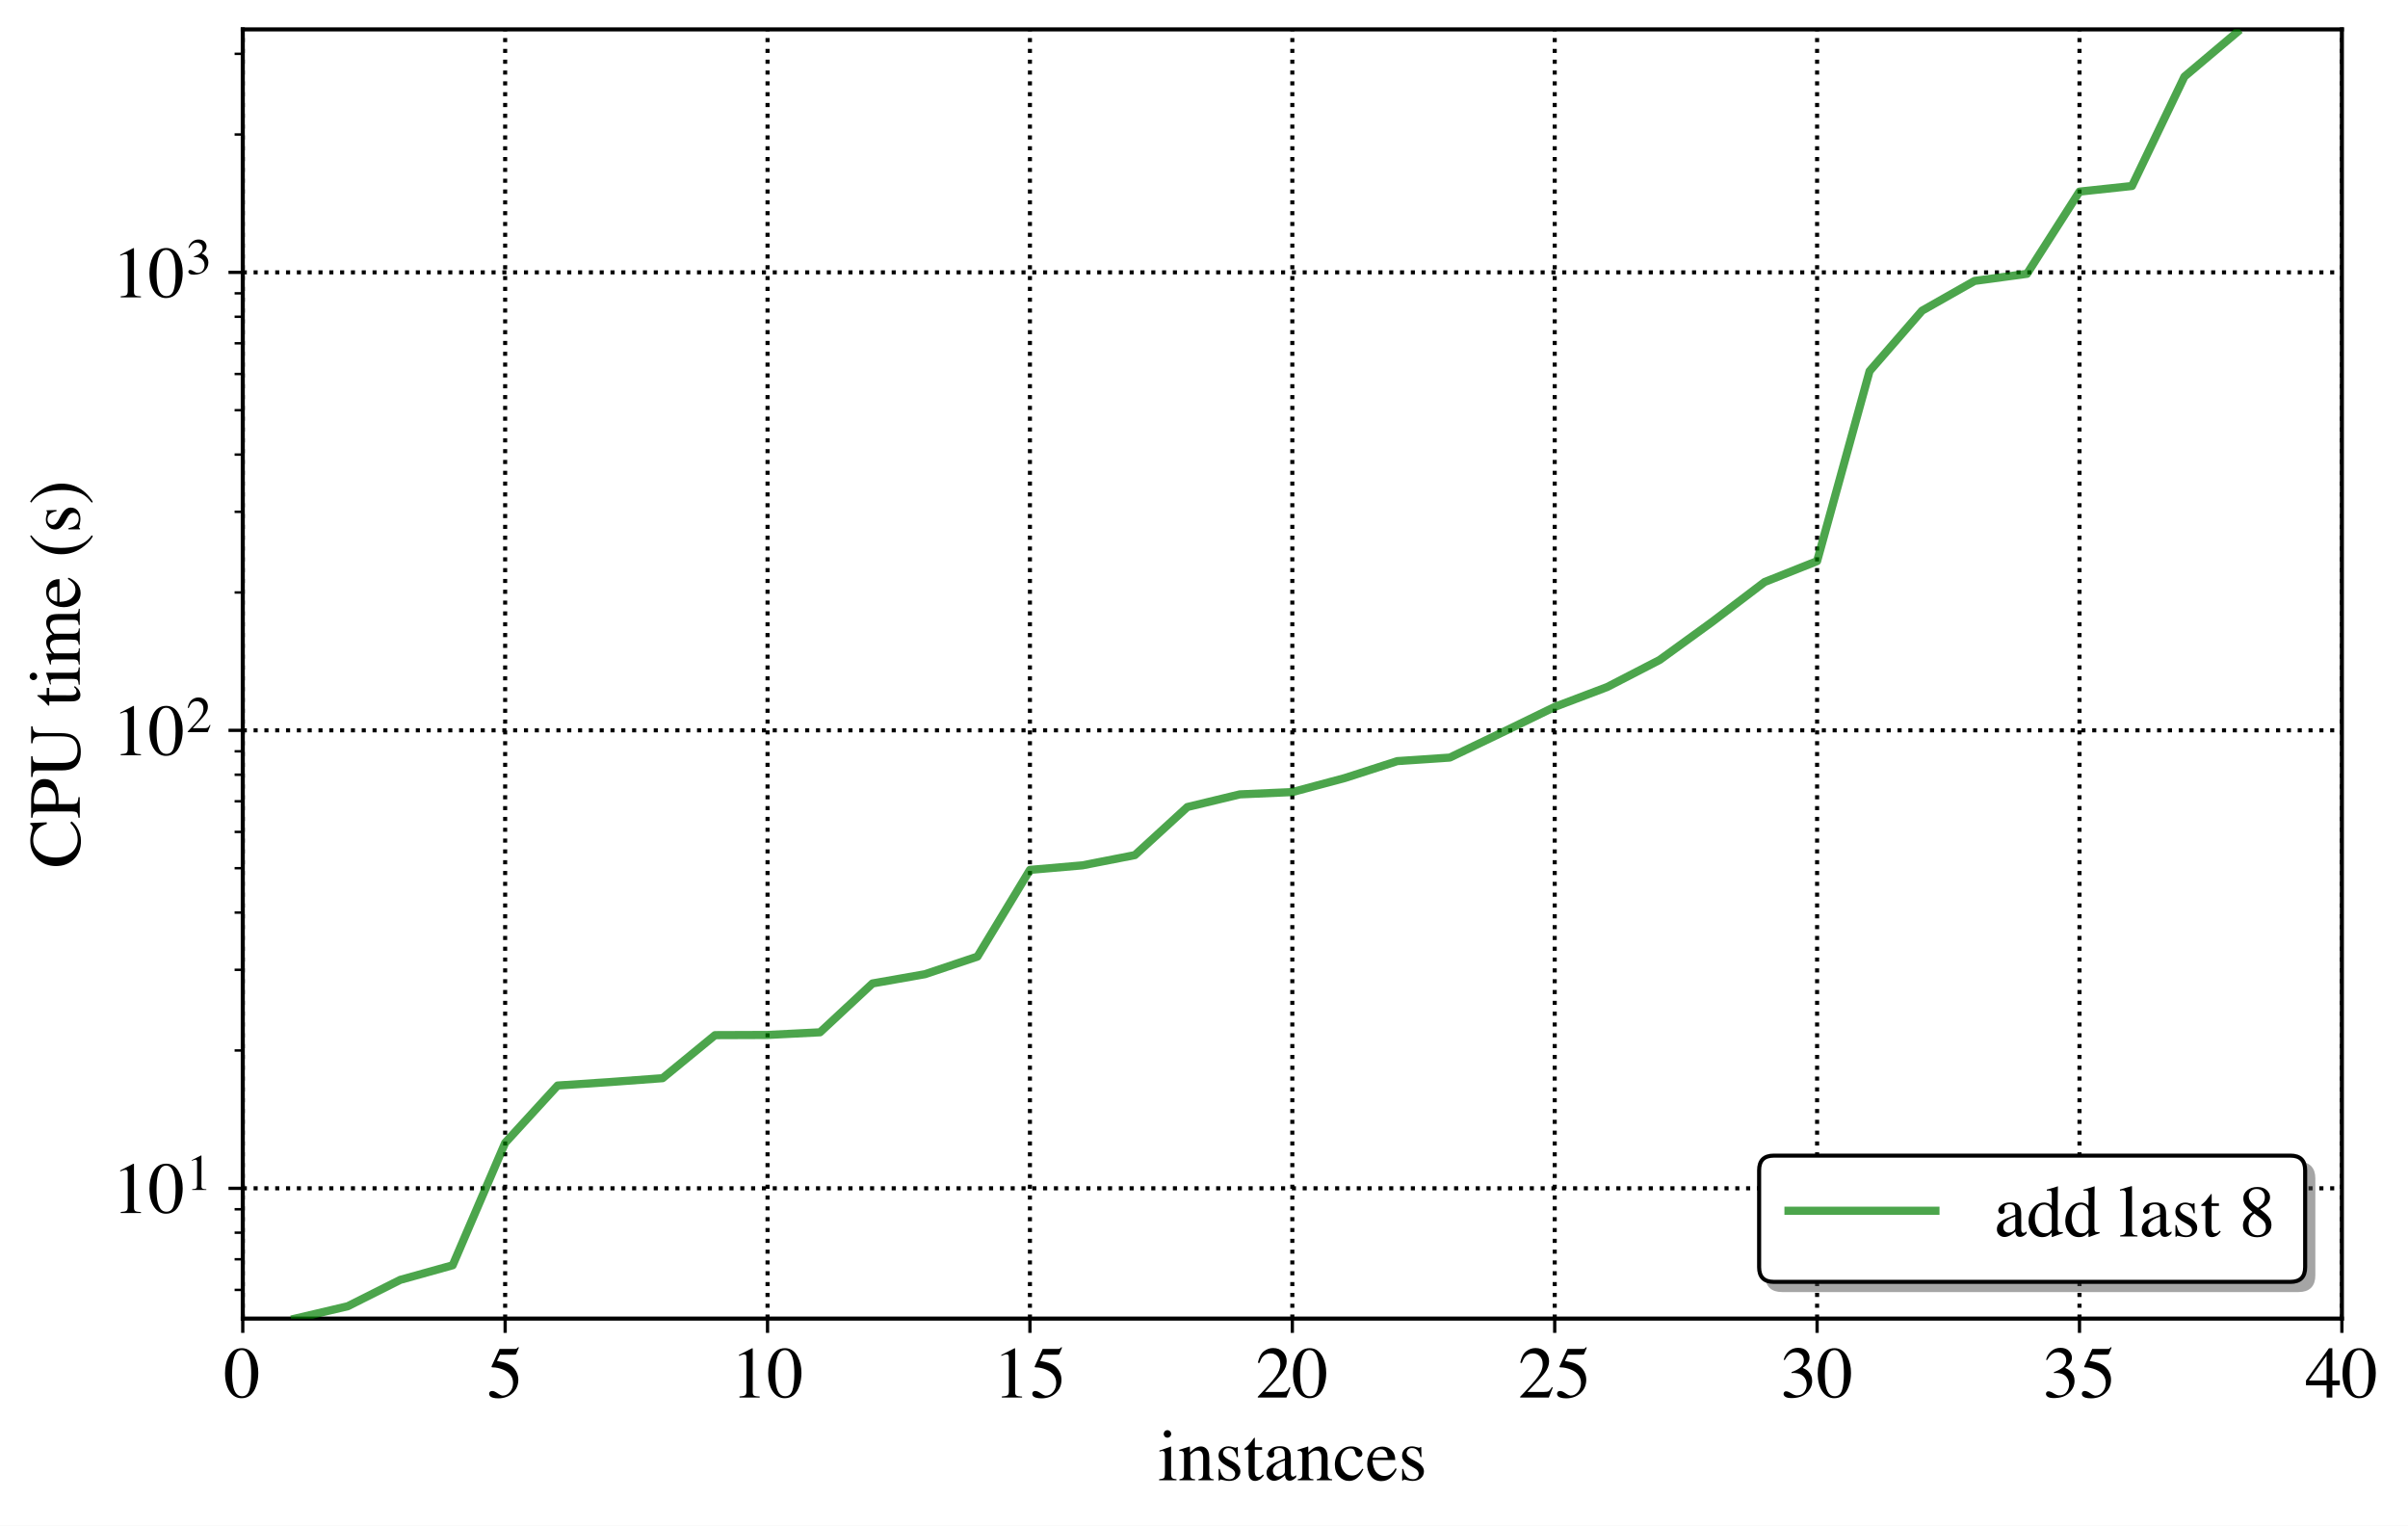
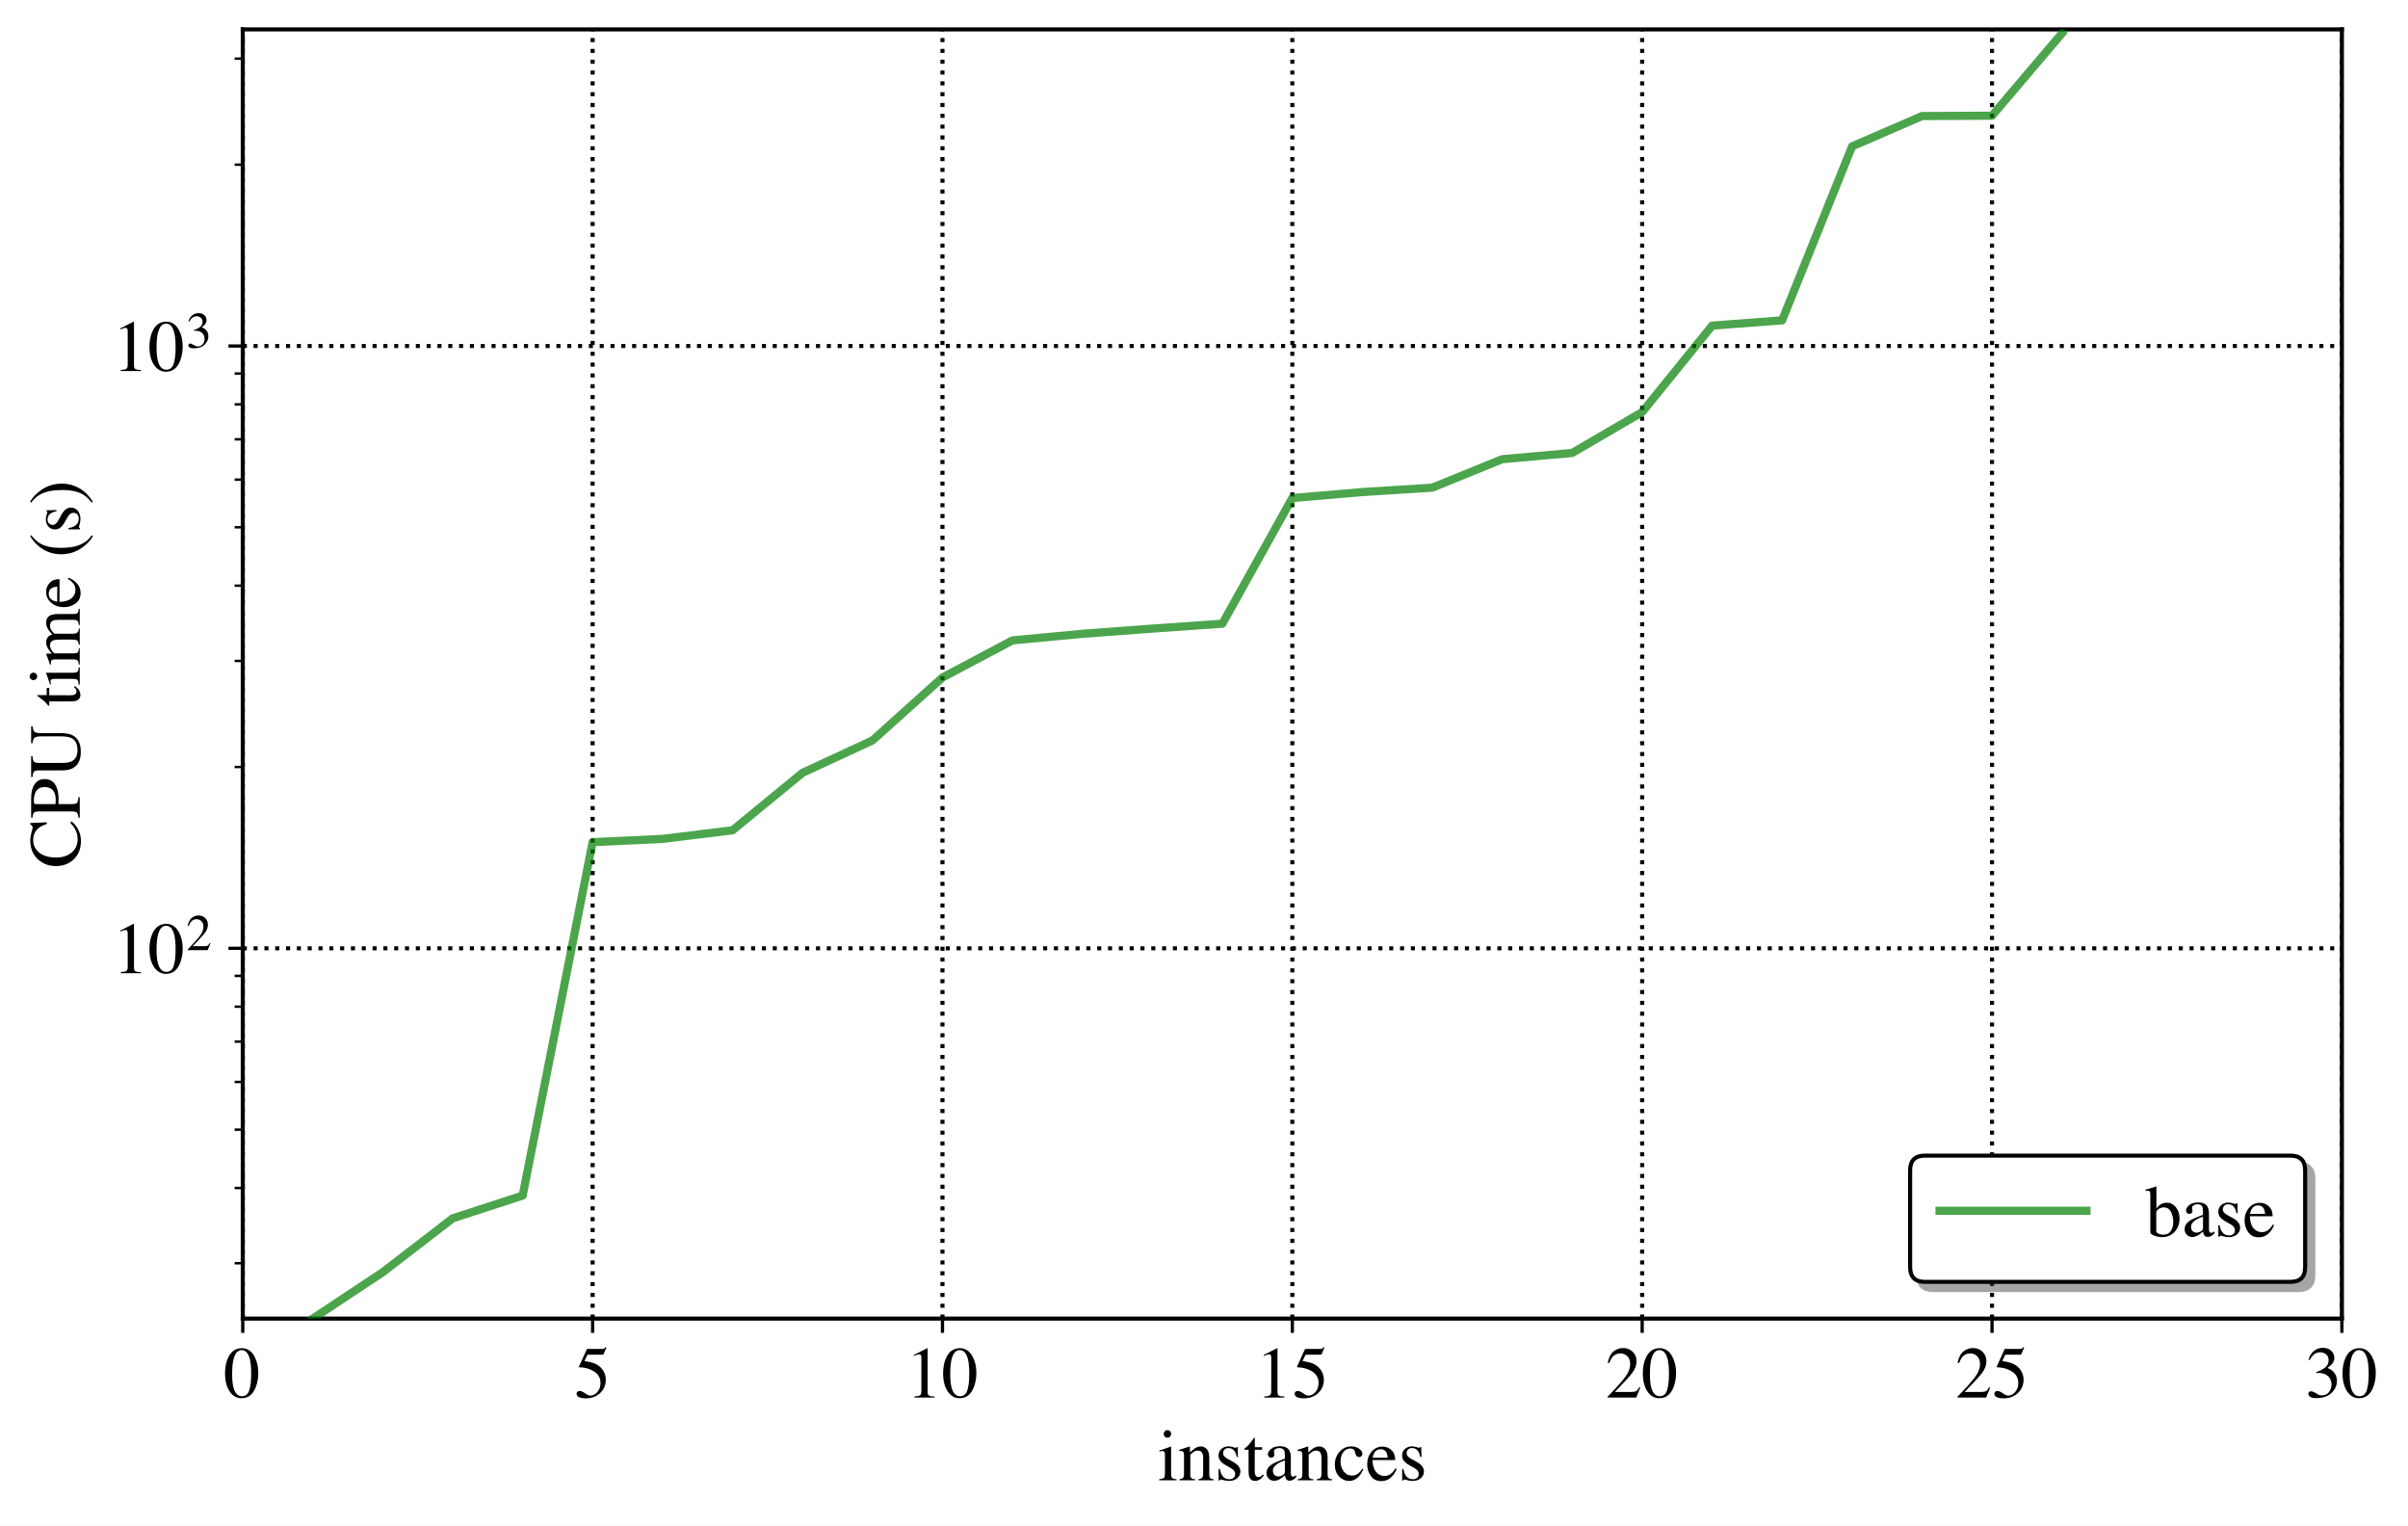
<svg xmlns="http://www.w3.org/2000/svg" xmlns:xlink="http://www.w3.org/1999/xlink" width="590.008pt" height="373.744pt" viewBox="0 0 590.008 373.744" version="1.1">
  <defs>
    <style type="text/css">*{stroke-linejoin: round; stroke-linecap: butt}</style>
  </defs>
  <g id="figure_1">
    <g id="patch_1">
      <path d="M 0 373.744  L 590.008 373.744  L 590.008 0  L 0 0  z " style="fill: #ffffff" />
    </g>
    <g id="axes_1">
      <g id="patch_2">
        <path d="M 59.482 323.02  L 573.808 323.02  L 573.808 7.2  L 59.482 7.2  z " style="fill: #ffffff" />
      </g>
      <g id="matplotlib.axis_1">
        <g id="xtick_1">
          <g id="line2d_1">
-             <path d="M 59.482 323.02  L 59.482 7.2  " clip-path="url(#pb23809deba)" style="fill: none; stroke-dasharray: 1,1.65; stroke-dashoffset: 0; stroke: #000000" />
+             <path d="M 59.482 323.02  L 59.482 7.2  " clip-path="url(#p0b1420bda9)" style="fill: none; stroke-dasharray: 1,1.65; stroke-dashoffset: 0; stroke: #000000" />
          </g>
          <g id="line2d_2">
            <defs>
-               <path id="m0180b48793" d="M 0 0  L 0 3.5  " style="stroke: #000000; stroke-width: 0.8" />
-             </defs>
-             <g>
-               <use xlink:href="#m0180b48793" x="59.482" y="323.02" style="stroke: #000000; stroke-width: 0.8" />
+               <path id="m1f69f339c5" d="M 0 0  L 0 3.5  " style="stroke: #000000; stroke-width: 0.8" />
+             </defs>
+             <g>
+               <use xlink:href="#m1f69f339c5" x="59.482" y="323.02" style="stroke: #000000; stroke-width: 0.8" />
            </g>
          </g>
          <g id="text_1">
            <g transform="translate(54.98188 342.3614) scale(0.18 -0.18)">
              <defs>
                <path id="Times-Roman-30" d="M 1531 116  Q 1991 116 2162 619  Q 2334 1122 2334 2075  Q 2334 2834 2231 3288  Q 2038 4131 1506 4131  Q 975 4131 778 3263  Q 675 2800 675 2044  Q 675 1334 781 909  Q 981 116 1531 116  z M 1522 4300  Q 2241 4300 2638 3547  Q 2953 2938 2953 2147  Q 2953 1525 2759 975  Q 2394 -59 1494 -59  Q 878 -59 481 500  Q 56 1097 56 2122  Q 56 2928 341 3509  Q 725 4300 1522 4300  z " transform="scale(0.015625)" />
              </defs>
              <use xlink:href="#Times-Roman-30" />
            </g>
          </g>
        </g>
        <g id="xtick_2">
          <g id="line2d_3">
-             <path d="M 123.773 323.02  L 123.773 7.2  " clip-path="url(#pb23809deba)" style="fill: none; stroke-dasharray: 1,1.65; stroke-dashoffset: 0; stroke: #000000" />
+             <path d="M 145.203 323.02  L 145.203 7.2  " clip-path="url(#p0b1420bda9)" style="fill: none; stroke-dasharray: 1,1.65; stroke-dashoffset: 0; stroke: #000000" />
          </g>
          <g id="line2d_4">
            <g>
-               <use xlink:href="#m0180b48793" x="123.773" y="323.02" style="stroke: #000000; stroke-width: 0.8" />
+               <use xlink:href="#m1f69f339c5" x="145.203" y="323.02" style="stroke: #000000; stroke-width: 0.8" />
            </g>
          </g>
          <g id="text_2">
-             <g transform="translate(119.2726 342.3614) scale(0.18 -0.18)">
+             <g transform="translate(140.7029 342.3614) scale(0.18 -0.18)">
              <defs>
                <path id="Times-Roman-35" d="M 478 572  Q 656 572 945 370  Q 1234 169 1391 169  Q 1750 169 2019 486  Q 2288 803 2288 1266  Q 2288 2075 1425 2431  Q 947 2628 534 2628  Q 466 2628 448 2633  Q 431 2638 406 2666  Q 413 2691 417 2708  Q 422 2725 428 2741  L 1109 4234  L 2450 4234  Q 2550 4234 2604 4268  Q 2659 4303 2747 4397  L 2797 4353  L 2553 3775  Q 2541 3747 2484 3739  Q 2428 3731 2363 3731  L 1153 3731  L 888 3184  Q 1400 3097 1638 3019  Q 2028 2888 2291 2631  Q 2516 2409 2631 2132  Q 2747 1856 2747 1547  Q 2747 856 2255 393  Q 1763 -69 1009 -69  Q 703 -69 516 -9  Q 203 88 203 338  Q 203 431 270 501  Q 338 572 478 572  z " transform="scale(0.015625)" />
              </defs>
              <use xlink:href="#Times-Roman-35" />
            </g>
          </g>
        </g>
        <g id="xtick_3">
          <g id="line2d_5">
-             <path d="M 188.063 323.02  L 188.063 7.2  " clip-path="url(#pb23809deba)" style="fill: none; stroke-dasharray: 1,1.65; stroke-dashoffset: 0; stroke: #000000" />
+             <path d="M 230.924 323.02  L 230.924 7.2  " clip-path="url(#p0b1420bda9)" style="fill: none; stroke-dasharray: 1,1.65; stroke-dashoffset: 0; stroke: #000000" />
          </g>
          <g id="line2d_6">
            <g>
-               <use xlink:href="#m0180b48793" x="188.063" y="323.02" style="stroke: #000000; stroke-width: 0.8" />
+               <use xlink:href="#m1f69f339c5" x="230.924" y="323.02" style="stroke: #000000; stroke-width: 0.8" />
            </g>
          </g>
          <g id="text_3">
-             <g transform="translate(179.0634 342.3614) scale(0.18 -0.18)">
+             <g transform="translate(221.9238 342.3614) scale(0.18 -0.18)">
              <defs>
                <path id="Times-Roman-31" d="M 1894 4294  Q 1906 4278 1907 4270  Q 1909 4263 1909 4234  L 1909 472  Q 1909 231 2037 165  Q 2166 100 2516 88  L 2516 0  L 753 0  L 753 94  Q 1131 113 1247 197  Q 1363 281 1363 563  L 1363 3456  Q 1363 3606 1325 3684  Q 1288 3763 1163 3763  Q 1081 3763 951 3717  Q 822 3672 709 3622  L 709 3709  L 1856 4294  L 1894 4294  z " transform="scale(0.015625)" />
              </defs>
              <use xlink:href="#Times-Roman-31" />
              <use xlink:href="#Times-Roman-30" x="50" />
            </g>
          </g>
        </g>
        <g id="xtick_4">
          <g id="line2d_7">
-             <path d="M 252.354 323.02  L 252.354 7.2  " clip-path="url(#pb23809deba)" style="fill: none; stroke-dasharray: 1,1.65; stroke-dashoffset: 0; stroke: #000000" />
+             <path d="M 316.645 323.02  L 316.645 7.2  " clip-path="url(#p0b1420bda9)" style="fill: none; stroke-dasharray: 1,1.65; stroke-dashoffset: 0; stroke: #000000" />
          </g>
          <g id="line2d_8">
            <g>
-               <use xlink:href="#m0180b48793" x="252.354" y="323.02" style="stroke: #000000; stroke-width: 0.8" />
+               <use xlink:href="#m1f69f339c5" x="316.645" y="323.02" style="stroke: #000000; stroke-width: 0.8" />
            </g>
          </g>
          <g id="text_4">
-             <g transform="translate(243.3541 342.3614) scale(0.18 -0.18)">
+             <g transform="translate(307.6448 342.3614) scale(0.18 -0.18)">
              <use xlink:href="#Times-Roman-31" />
              <use xlink:href="#Times-Roman-35" x="50" />
            </g>
          </g>
        </g>
        <g id="xtick_5">
          <g id="line2d_9">
-             <path d="M 316.645 323.02  L 316.645 7.2  " clip-path="url(#pb23809deba)" style="fill: none; stroke-dasharray: 1,1.65; stroke-dashoffset: 0; stroke: #000000" />
+             <path d="M 402.366 323.02  L 402.366 7.2  " clip-path="url(#p0b1420bda9)" style="fill: none; stroke-dasharray: 1,1.65; stroke-dashoffset: 0; stroke: #000000" />
          </g>
          <g id="line2d_10">
            <g>
-               <use xlink:href="#m0180b48793" x="316.645" y="323.02" style="stroke: #000000; stroke-width: 0.8" />
+               <use xlink:href="#m1f69f339c5" x="402.366" y="323.02" style="stroke: #000000; stroke-width: 0.8" />
            </g>
          </g>
          <g id="text_5">
-             <g transform="translate(307.6448 342.3614) scale(0.18 -0.18)">
+             <g transform="translate(393.3658 342.3614) scale(0.18 -0.18)">
              <defs>
                <path id="Times-Roman-32" d="M 191 72  Q 1334 1259 1743 1815  Q 2153 2372 2153 2900  Q 2153 3363 1903 3605  Q 1653 3847 1306 3847  Q 878 3847 613 3534  Q 466 3363 331 3006  L 197 3034  Q 353 3753 726 4033  Q 1100 4313 1528 4313  Q 2056 4313 2382 3980  Q 2709 3647 2709 3166  Q 2709 2653 2356 2178  Q 2003 1703 822 488  L 2256 488  Q 2556 488 2678 559  Q 2800 631 2953 909  L 3034 872  L 2688 0  L 191 0  L 191 72  z " transform="scale(0.015625)" />
              </defs>
              <use xlink:href="#Times-Roman-32" />
              <use xlink:href="#Times-Roman-30" x="50" />
            </g>
          </g>
        </g>
        <g id="xtick_6">
          <g id="line2d_11">
-             <path d="M 380.936 323.02  L 380.936 7.2  " clip-path="url(#pb23809deba)" style="fill: none; stroke-dasharray: 1,1.65; stroke-dashoffset: 0; stroke: #000000" />
+             <path d="M 488.087 323.02  L 488.087 7.2  " clip-path="url(#p0b1420bda9)" style="fill: none; stroke-dasharray: 1,1.65; stroke-dashoffset: 0; stroke: #000000" />
          </g>
          <g id="line2d_12">
            <g>
-               <use xlink:href="#m0180b48793" x="380.936" y="323.02" style="stroke: #000000; stroke-width: 0.8" />
+               <use xlink:href="#m1f69f339c5" x="488.087" y="323.02" style="stroke: #000000; stroke-width: 0.8" />
            </g>
          </g>
          <g id="text_6">
-             <g transform="translate(371.9356 342.3614) scale(0.18 -0.18)">
+             <g transform="translate(479.0868 342.3614) scale(0.18 -0.18)">
              <use xlink:href="#Times-Roman-32" />
              <use xlink:href="#Times-Roman-35" x="50" />
            </g>
          </g>
        </g>
        <g id="xtick_7">
          <g id="line2d_13">
-             <path d="M 445.226 323.02  L 445.226 7.2  " clip-path="url(#pb23809deba)" style="fill: none; stroke-dasharray: 1,1.65; stroke-dashoffset: 0; stroke: #000000" />
+             <path d="M 573.808 323.02  L 573.808 7.2  " clip-path="url(#p0b1420bda9)" style="fill: none; stroke-dasharray: 1,1.65; stroke-dashoffset: 0; stroke: #000000" />
          </g>
          <g id="line2d_14">
            <g>
-               <use xlink:href="#m0180b48793" x="445.226" y="323.02" style="stroke: #000000; stroke-width: 0.8" />
+               <use xlink:href="#m1f69f339c5" x="573.808" y="323.02" style="stroke: #000000; stroke-width: 0.8" />
            </g>
          </g>
          <g id="text_7">
-             <g transform="translate(436.2263 342.3614) scale(0.18 -0.18)">
+             <g transform="translate(564.8078 342.3614) scale(0.18 -0.18)">
              <defs>
                <path id="Times-Roman-33" d="M 497 544  Q 669 544 951 366  Q 1234 188 1431 188  Q 1869 188 2081 483  Q 2294 778 2294 1125  Q 2294 1459 2122 1713  Q 1831 2141 1141 2141  Q 1100 2141 1062 2139  Q 1025 2138 975 2131  L 969 2213  Q 1469 2394 1756 2628  Q 2044 2863 2044 3247  Q 2044 3588 1817 3766  Q 1591 3944 1300 3944  Q 956 3944 694 3691  Q 550 3553 384 3266  L 288 3288  Q 413 3763 753 4047  Q 1094 4331 1541 4331  Q 2019 4331 2280 4068  Q 2541 3806 2541 3463  Q 2541 3159 2325 2906  Q 2203 2763 1947 2584  Q 2247 2456 2428 2284  Q 2769 1956 2769 1453  Q 2769 859 2301 406  Q 1834 -47 972 -47  Q 588 -47 433 67  Q 278 181 278 313  Q 278 394 329 469  Q 381 544 497 544  z " transform="scale(0.015625)" />
              </defs>
              <use xlink:href="#Times-Roman-33" />
              <use xlink:href="#Times-Roman-30" x="50" />
            </g>
          </g>
        </g>
-         <g id="xtick_8">
-           <g id="line2d_15">
-             <path d="M 509.517 323.02  L 509.517 7.2  " clip-path="url(#pb23809deba)" style="fill: none; stroke-dasharray: 1,1.65; stroke-dashoffset: 0; stroke: #000000" />
-           </g>
-           <g id="line2d_16">
-             <g>
-               <use xlink:href="#m0180b48793" x="509.517" y="323.02" style="stroke: #000000; stroke-width: 0.8" />
-             </g>
-           </g>
-           <g id="text_8">
-             <g transform="translate(500.517 342.3614) scale(0.18 -0.18)">
-               <use xlink:href="#Times-Roman-33" />
-               <use xlink:href="#Times-Roman-35" x="50" />
-             </g>
-           </g>
-         </g>
-         <g id="xtick_9">
-           <g id="line2d_17">
-             <path d="M 573.808 323.02  L 573.808 7.2  " clip-path="url(#pb23809deba)" style="fill: none; stroke-dasharray: 1,1.65; stroke-dashoffset: 0; stroke: #000000" />
-           </g>
-           <g id="line2d_18">
-             <g>
-               <use xlink:href="#m0180b48793" x="573.808" y="323.02" style="stroke: #000000; stroke-width: 0.8" />
-             </g>
-           </g>
-           <g id="text_9">
-             <g transform="translate(564.8078 342.3614) scale(0.18 -0.18)">
-               <defs>
-                 <path id="Times-Roman-34" d="M 1866 3650  L 331 1481  L 1866 1481  L 1866 3650  z M 2072 4294  L 2369 4294  L 2369 1481  L 3022 1481  L 3022 1066  L 2369 1066  L 2369 0  L 1872 0  L 1872 1066  L 72 1066  L 72 1481  L 2072 4294  z " transform="scale(0.015625)" />
-               </defs>
-               <use xlink:href="#Times-Roman-34" />
-               <use xlink:href="#Times-Roman-30" x="50" />
-             </g>
-           </g>
-         </g>
-         <g id="text_10">
+         <g id="text_8">
          <g transform="translate(283.6528 362.6232) scale(0.18 -0.18)">
            <defs>
              <path id="Times-Roman-69" d="M 525 4034  Q 525 4169 619 4266  Q 713 4363 850 4363  Q 984 4363 1079 4267  Q 1175 4172 1175 4034  Q 1175 3900 1079 3804  Q 984 3709 850 3709  Q 713 3709 619 3804  Q 525 3900 525 4034  z M 125 88  Q 459 119 546 201  Q 634 284 634 650  L 634 2141  Q 634 2344 606 2422  Q 559 2550 409 2550  Q 375 2550 342 2544  Q 309 2538 153 2494  L 153 2591  L 288 2634  Q 834 2813 1050 2903  Q 1138 2941 1163 2941  Q 1169 2919 1169 2894  L 1169 650  Q 1169 294 1255 203  Q 1341 113 1644 88  L 1644 0  L 125 0  L 125 88  z " transform="scale(0.015625)" />
              <path id="Times-Roman-6e" d="M 116 88  Q 338 116 427 198  Q 516 281 516 569  L 516 2153  Q 516 2353 478 2434  Q 419 2553 234 2553  Q 206 2553 176 2550  Q 147 2547 103 2541  L 103 2650  Q 231 2688 709 2844  L 1003 2941  Q 1025 2941 1029 2925  Q 1034 2909 1034 2881  L 1034 2422  Q 1322 2691 1484 2791  Q 1728 2944 1991 2944  Q 2203 2944 2378 2822  Q 2716 2584 2716 1975  L 2716 516  Q 2716 291 2806 191  Q 2897 91 3109 88  L 3109 0  L 1775 0  L 1775 88  Q 2003 119 2093 214  Q 2184 309 2184 628  L 2184 1963  Q 2184 2231 2084 2407  Q 1984 2584 1716 2584  Q 1531 2584 1341 2459  Q 1234 2388 1066 2222  L 1066 472  Q 1066 247 1166 170  Q 1266 94 1481 88  L 1481 0  L 116 0  L 116 88  z M 1603 2944  L 1603 2944  z " transform="scale(0.015625)" />
              <path id="Times-Roman-73" d="M 331 984  L 434 984  Q 506 628 628 438  Q 847 88 1269 88  Q 1503 88 1639 217  Q 1775 347 1775 553  Q 1775 684 1697 806  Q 1619 928 1422 1044  L 1072 1244  Q 688 1450 506 1659  Q 325 1869 325 2153  Q 325 2503 575 2728  Q 825 2953 1203 2953  Q 1369 2953 1567 2890  Q 1766 2828 1791 2828  Q 1847 2828 1872 2843  Q 1897 2859 1916 2894  L 1991 2894  L 2013 2022  L 1916 2022  Q 1853 2325 1747 2494  Q 1553 2806 1188 2806  Q 969 2806 844 2672  Q 719 2538 719 2356  Q 719 2069 1150 1844  L 1563 1622  Q 2228 1259 2228 778  Q 2228 409 1951 175  Q 1675 -59 1228 -59  Q 1041 -59 803 3  Q 566 66 522 66  Q 484 66 456 39  Q 428 13 413 -25  L 331 -25  L 331 984  z M 1247 2953  L 1247 2953  z " transform="scale(0.015625)" />
              <path id="Times-Roman-74" d="M 1628 2881  L 1628 2656  L 991 2656  L 984 856  Q 984 619 1025 497  Q 1100 281 1319 281  Q 1431 281 1514 334  Q 1597 388 1703 503  L 1784 434  L 1716 341  Q 1553 122 1372 31  Q 1191 -59 1022 -59  Q 653 -59 522 269  Q 450 447 450 763  L 450 2656  L 109 2656  Q 94 2666 86 2675  Q 78 2684 78 2700  Q 78 2731 92 2748  Q 106 2766 181 2828  Q 397 3006 492 3117  Q 588 3228 941 3703  Q 981 3703 989 3697  Q 997 3691 997 3650  L 997 2881  L 1628 2881  z " transform="scale(0.015625)" />
              <path id="Times-Roman-61" d="M 1834 1731  Q 1475 1613 1241 1469  Q 791 1191 791 838  Q 791 553 978 419  Q 1100 331 1250 331  Q 1456 331 1645 447  Q 1834 563 1834 741  L 1834 1731  z M 234 622  Q 234 1075 688 1378  Q 975 1566 1834 1888  L 1834 2153  Q 1834 2472 1772 2597  Q 1666 2806 1331 2806  Q 1172 2806 1028 2725  Q 884 2641 884 2494  Q 884 2456 900 2367  Q 916 2278 916 2253  Q 916 2078 800 2009  Q 734 1969 644 1969  Q 503 1969 428 2061  Q 353 2153 353 2266  Q 353 2484 623 2723  Q 894 2963 1416 2963  Q 2022 2963 2238 2569  Q 2353 2353 2353 1941  L 2353 688  Q 2353 506 2378 438  Q 2419 316 2547 316  Q 2619 316 2666 337  Q 2713 359 2828 444  L 2828 281  Q 2728 159 2613 81  Q 2438 -38 2256 -38  Q 2044 -38 1948 100  Q 1853 238 1844 428  Q 1606 222 1438 122  Q 1153 -47 897 -47  Q 628 -47 431 142  Q 234 331 234 622  z M 1425 2963  L 1425 2963  z " transform="scale(0.015625)" />
              <path id="Times-Roman-63" d="M 1591 2947  Q 1981 2947 2264 2745  Q 2547 2544 2547 2303  Q 2547 2200 2475 2111  Q 2403 2022 2253 2022  Q 2144 2022 2061 2097  Q 1978 2172 1941 2316  L 1903 2466  Q 1863 2631 1763 2700  Q 1659 2766 1491 2766  Q 1134 2766 889 2455  Q 644 2144 644 1628  Q 644 1156 914 781  Q 1184 406 1644 406  Q 1969 406 2222 619  Q 2366 741 2547 1006  L 2634 953  Q 2456 578 2259 359  Q 1881 -59 1384 -59  Q 897 -59 522 325  Q 147 709 147 1369  Q 147 2016 556 2481  Q 966 2947 1591 2947  z M 1453 2947  L 1453 2947  z " transform="scale(0.015625)" />
              <path id="Times-Roman-65" d="M 1466 2931  Q 1906 2931 2237 2626  Q 2569 2322 2569 1763  L 584 1763  Q 616 1038 912 706  Q 1209 375 1616 375  Q 1944 375 2169 547  Q 2394 719 2584 1034  L 2694 997  Q 2566 600 2214 262  Q 1863 -75 1353 -75  Q 766 -75 445 369  Q 125 813 125 1391  Q 125 2019 497 2475  Q 869 2931 1466 2931  z M 1284 2703  Q 928 2703 741 2388  Q 641 2219 597 1963  L 1916 1963  Q 1881 2275 1797 2428  Q 1644 2703 1284 2703  z M 1425 2931  L 1425 2931  z " transform="scale(0.015625)" />
            </defs>
            <use xlink:href="#Times-Roman-69" />
            <use xlink:href="#Times-Roman-6e" x="27.783" />
            <use xlink:href="#Times-Roman-73" x="77.783" />
            <use xlink:href="#Times-Roman-74" x="116.699" />
            <use xlink:href="#Times-Roman-61" x="144.482" />
            <use xlink:href="#Times-Roman-6e" x="188.867" />
            <use xlink:href="#Times-Roman-63" x="238.867" />
            <use xlink:href="#Times-Roman-65" x="283.252" />
            <use xlink:href="#Times-Roman-73" x="327.637" />
          </g>
        </g>
      </g>
      <g id="matplotlib.axis_2">
        <g id="ytick_1">
-           <g id="line2d_19">
-             <path d="M 59.482 291.104  L 573.808 291.104  " clip-path="url(#pb23809deba)" style="fill: none; stroke-dasharray: 1,1.65; stroke-dashoffset: 0; stroke: #000000" />
-           </g>
-           <g id="line2d_20">
-             <defs>
-               <path id="m07227778ae" d="M 0 0  L -3.5 0  " style="stroke: #000000; stroke-width: 0.8" />
-             </defs>
-             <g>
-               <use xlink:href="#m07227778ae" x="59.482" y="291.104" style="stroke: #000000; stroke-width: 0.8" />
-             </g>
-           </g>
-           <g id="text_11">
-             <g transform="translate(27.46187 297.2747) scale(0.18 -0.18)">
-               <use xlink:href="#Times-Roman-31" transform="translate(0 0.621875)" />
-               <use xlink:href="#Times-Roman-30" transform="translate(50 0.621875)" />
-               <use xlink:href="#Times-Roman-31" transform="translate(100.7853 32.03437) scale(0.7)" />
-             </g>
-           </g>
-         </g>
-         <g id="ytick_2">
-           <g id="line2d_21">
-             <path d="M 59.482 178.912  L 573.808 178.912  " clip-path="url(#pb23809deba)" style="fill: none; stroke-dasharray: 1,1.65; stroke-dashoffset: 0; stroke: #000000" />
-           </g>
-           <g id="line2d_22">
-             <g>
-               <use xlink:href="#m07227778ae" x="59.482" y="178.912" style="stroke: #000000; stroke-width: 0.8" />
-             </g>
-           </g>
-           <g id="text_12">
-             <g transform="translate(27.46187 185.0827) scale(0.18 -0.18)">
+           <g id="line2d_15">
+             <path d="M 59.482 232.313  L 573.808 232.313  " clip-path="url(#p0b1420bda9)" style="fill: none; stroke-dasharray: 1,1.65; stroke-dashoffset: 0; stroke: #000000" />
+           </g>
+           <g id="line2d_16">
+             <defs>
+               <path id="m7a0afa2046" d="M 0 0  L -3.5 0  " style="stroke: #000000; stroke-width: 0.8" />
+             </defs>
+             <g>
+               <use xlink:href="#m7a0afa2046" x="59.482" y="232.313" style="stroke: #000000; stroke-width: 0.8" />
+             </g>
+           </g>
+           <g id="text_9">
+             <g transform="translate(27.46187 238.4833) scale(0.18 -0.18)">
              <use xlink:href="#Times-Roman-31" transform="translate(0 0.414062)" />
              <use xlink:href="#Times-Roman-30" transform="translate(50 0.414062)" />
              <use xlink:href="#Times-Roman-32" transform="translate(100.7853 31.82656) scale(0.7)" />
            </g>
          </g>
        </g>
-         <g id="ytick_3">
-           <g id="line2d_23">
-             <path d="M 59.482 66.72  L 573.808 66.72  " clip-path="url(#pb23809deba)" style="fill: none; stroke-dasharray: 1,1.65; stroke-dashoffset: 0; stroke: #000000" />
-           </g>
-           <g id="line2d_24">
-             <g>
-               <use xlink:href="#m07227778ae" x="59.482" y="66.72" style="stroke: #000000; stroke-width: 0.8" />
-             </g>
-           </g>
-           <g id="text_13">
-             <g transform="translate(27.46187 72.89076) scale(0.18 -0.18)">
+         <g id="ytick_2">
+           <g id="line2d_17">
+             <path d="M 59.482 84.761  L 573.808 84.761  " clip-path="url(#p0b1420bda9)" style="fill: none; stroke-dasharray: 1,1.65; stroke-dashoffset: 0; stroke: #000000" />
+           </g>
+           <g id="line2d_18">
+             <g>
+               <use xlink:href="#m7a0afa2046" x="59.482" y="84.761" style="stroke: #000000; stroke-width: 0.8" />
+             </g>
+           </g>
+           <g id="text_10">
+             <g transform="translate(27.46187 90.93173) scale(0.18 -0.18)">
              <use xlink:href="#Times-Roman-31" transform="translate(0 0.217188)" />
              <use xlink:href="#Times-Roman-30" transform="translate(50 0.217188)" />
              <use xlink:href="#Times-Roman-33" transform="translate(100.7853 31.62969) scale(0.7)" />
            </g>
          </g>
        </g>
+         <g id="ytick_3">
+           <g id="line2d_19">
+             <defs>
+               <path id="m8c9b2540a3" d="M 0 0  L -2 0  " style="stroke: #000000; stroke-width: 0.6" />
+             </defs>
+             <g>
+               <use xlink:href="#m8c9b2540a3" x="59.482" y="309.464" style="stroke: #000000; stroke-width: 0.6" />
+             </g>
+           </g>
+         </g>
        <g id="ytick_4">
+           <g id="line2d_20">
+             <g>
+               <use xlink:href="#m8c9b2540a3" x="59.482" y="291.029" style="stroke: #000000; stroke-width: 0.6" />
+             </g>
+           </g>
+         </g>
+         <g id="ytick_5">
+           <g id="line2d_21">
+             <g>
+               <use xlink:href="#m8c9b2540a3" x="59.482" y="276.73" style="stroke: #000000; stroke-width: 0.6" />
+             </g>
+           </g>
+         </g>
+         <g id="ytick_6">
+           <g id="line2d_22">
+             <g>
+               <use xlink:href="#m8c9b2540a3" x="59.482" y="265.047" style="stroke: #000000; stroke-width: 0.6" />
+             </g>
+           </g>
+         </g>
+         <g id="ytick_7">
+           <g id="line2d_23">
+             <g>
+               <use xlink:href="#m8c9b2540a3" x="59.482" y="255.169" style="stroke: #000000; stroke-width: 0.6" />
+             </g>
+           </g>
+         </g>
+         <g id="ytick_8">
+           <g id="line2d_24">
+             <g>
+               <use xlink:href="#m8c9b2540a3" x="59.482" y="246.612" style="stroke: #000000; stroke-width: 0.6" />
+             </g>
+           </g>
+         </g>
+         <g id="ytick_9">
          <g id="line2d_25">
-             <defs>
-               <path id="m1492c461ca" d="M 0 0  L -2 0  " style="stroke: #000000; stroke-width: 0.6" />
-             </defs>
-             <g>
-               <use xlink:href="#m1492c461ca" x="59.482" y="315.994" style="stroke: #000000; stroke-width: 0.6" />
-             </g>
-           </g>
-         </g>
-         <g id="ytick_5">
+             <g>
+               <use xlink:href="#m8c9b2540a3" x="59.482" y="239.064" style="stroke: #000000; stroke-width: 0.6" />
+             </g>
+           </g>
+         </g>
+         <g id="ytick_10">
          <g id="line2d_26">
            <g>
-               <use xlink:href="#m1492c461ca" x="59.482" y="308.483" style="stroke: #000000; stroke-width: 0.6" />
-             </g>
-           </g>
-         </g>
-         <g id="ytick_6">
+               <use xlink:href="#m8c9b2540a3" x="59.482" y="187.895" style="stroke: #000000; stroke-width: 0.6" />
+             </g>
+           </g>
+         </g>
+         <g id="ytick_11">
          <g id="line2d_27">
            <g>
-               <use xlink:href="#m1492c461ca" x="59.482" y="301.977" style="stroke: #000000; stroke-width: 0.6" />
-             </g>
-           </g>
-         </g>
-         <g id="ytick_7">
+               <use xlink:href="#m8c9b2540a3" x="59.482" y="161.913" style="stroke: #000000; stroke-width: 0.6" />
+             </g>
+           </g>
+         </g>
+         <g id="ytick_12">
          <g id="line2d_28">
            <g>
-               <use xlink:href="#m1492c461ca" x="59.482" y="296.238" style="stroke: #000000; stroke-width: 0.6" />
-             </g>
-           </g>
-         </g>
-         <g id="ytick_8">
+               <use xlink:href="#m8c9b2540a3" x="59.482" y="143.478" style="stroke: #000000; stroke-width: 0.6" />
+             </g>
+           </g>
+         </g>
+         <g id="ytick_13">
          <g id="line2d_29">
            <g>
-               <use xlink:href="#m1492c461ca" x="59.482" y="257.331" style="stroke: #000000; stroke-width: 0.6" />
-             </g>
-           </g>
-         </g>
-         <g id="ytick_9">
+               <use xlink:href="#m8c9b2540a3" x="59.482" y="129.179" style="stroke: #000000; stroke-width: 0.6" />
+             </g>
+           </g>
+         </g>
+         <g id="ytick_14">
          <g id="line2d_30">
            <g>
-               <use xlink:href="#m1492c461ca" x="59.482" y="237.575" style="stroke: #000000; stroke-width: 0.6" />
-             </g>
-           </g>
-         </g>
-         <g id="ytick_10">
+               <use xlink:href="#m8c9b2540a3" x="59.482" y="117.495" style="stroke: #000000; stroke-width: 0.6" />
+             </g>
+           </g>
+         </g>
+         <g id="ytick_15">
          <g id="line2d_31">
            <g>
-               <use xlink:href="#m1492c461ca" x="59.482" y="223.558" style="stroke: #000000; stroke-width: 0.6" />
-             </g>
-           </g>
-         </g>
-         <g id="ytick_11">
+               <use xlink:href="#m8c9b2540a3" x="59.482" y="107.617" style="stroke: #000000; stroke-width: 0.6" />
+             </g>
+           </g>
+         </g>
+         <g id="ytick_16">
          <g id="line2d_32">
            <g>
-               <use xlink:href="#m1492c461ca" x="59.482" y="212.685" style="stroke: #000000; stroke-width: 0.6" />
-             </g>
-           </g>
-         </g>
-         <g id="ytick_12">
+               <use xlink:href="#m8c9b2540a3" x="59.482" y="99.06" style="stroke: #000000; stroke-width: 0.6" />
+             </g>
+           </g>
+         </g>
+         <g id="ytick_17">
          <g id="line2d_33">
            <g>
-               <use xlink:href="#m1492c461ca" x="59.482" y="203.802" style="stroke: #000000; stroke-width: 0.6" />
-             </g>
-           </g>
-         </g>
-         <g id="ytick_13">
+               <use xlink:href="#m8c9b2540a3" x="59.482" y="91.513" style="stroke: #000000; stroke-width: 0.6" />
+             </g>
+           </g>
+         </g>
+         <g id="ytick_18">
          <g id="line2d_34">
            <g>
-               <use xlink:href="#m1492c461ca" x="59.482" y="196.291" style="stroke: #000000; stroke-width: 0.6" />
-             </g>
-           </g>
-         </g>
-         <g id="ytick_14">
+               <use xlink:href="#m8c9b2540a3" x="59.482" y="40.344" style="stroke: #000000; stroke-width: 0.6" />
+             </g>
+           </g>
+         </g>
+         <g id="ytick_19">
          <g id="line2d_35">
            <g>
-               <use xlink:href="#m1492c461ca" x="59.482" y="189.785" style="stroke: #000000; stroke-width: 0.6" />
-             </g>
-           </g>
-         </g>
-         <g id="ytick_15">
-           <g id="line2d_36">
-             <g>
-               <use xlink:href="#m1492c461ca" x="59.482" y="184.046" style="stroke: #000000; stroke-width: 0.6" />
-             </g>
-           </g>
-         </g>
-         <g id="ytick_16">
-           <g id="line2d_37">
-             <g>
-               <use xlink:href="#m1492c461ca" x="59.482" y="145.139" style="stroke: #000000; stroke-width: 0.6" />
-             </g>
-           </g>
-         </g>
-         <g id="ytick_17">
-           <g id="line2d_38">
-             <g>
-               <use xlink:href="#m1492c461ca" x="59.482" y="125.383" style="stroke: #000000; stroke-width: 0.6" />
-             </g>
-           </g>
-         </g>
-         <g id="ytick_18">
-           <g id="line2d_39">
-             <g>
-               <use xlink:href="#m1492c461ca" x="59.482" y="111.366" style="stroke: #000000; stroke-width: 0.6" />
-             </g>
-           </g>
-         </g>
-         <g id="ytick_19">
-           <g id="line2d_40">
-             <g>
-               <use xlink:href="#m1492c461ca" x="59.482" y="100.493" style="stroke: #000000; stroke-width: 0.6" />
-             </g>
-           </g>
-         </g>
-         <g id="ytick_20">
-           <g id="line2d_41">
-             <g>
-               <use xlink:href="#m1492c461ca" x="59.482" y="91.61" style="stroke: #000000; stroke-width: 0.6" />
-             </g>
-           </g>
-         </g>
-         <g id="ytick_21">
-           <g id="line2d_42">
-             <g>
-               <use xlink:href="#m1492c461ca" x="59.482" y="84.099" style="stroke: #000000; stroke-width: 0.6" />
-             </g>
-           </g>
-         </g>
-         <g id="ytick_22">
-           <g id="line2d_43">
-             <g>
-               <use xlink:href="#m1492c461ca" x="59.482" y="77.593" style="stroke: #000000; stroke-width: 0.6" />
-             </g>
-           </g>
-         </g>
-         <g id="ytick_23">
-           <g id="line2d_44">
-             <g>
-               <use xlink:href="#m1492c461ca" x="59.482" y="71.854" style="stroke: #000000; stroke-width: 0.6" />
-             </g>
-           </g>
-         </g>
-         <g id="ytick_24">
-           <g id="line2d_45">
-             <g>
-               <use xlink:href="#m1492c461ca" x="59.482" y="32.947" style="stroke: #000000; stroke-width: 0.6" />
-             </g>
-           </g>
-         </g>
-         <g id="ytick_25">
-           <g id="line2d_46">
-             <g>
-               <use xlink:href="#m1492c461ca" x="59.482" y="13.191" style="stroke: #000000; stroke-width: 0.6" />
-             </g>
-           </g>
-         </g>
-         <g id="text_14">
+               <use xlink:href="#m8c9b2540a3" x="59.482" y="14.361" style="stroke: #000000; stroke-width: 0.6" />
+             </g>
+           </g>
+         </g>
+         <g id="text_11">
          <g transform="translate(19.54125 212.6104) rotate(-90) scale(0.18 -0.18)">
            <defs>
              <path id="Times-Roman-43" d="M 2369 4309  Q 2716 4309 3081 4206  Q 3447 4103 3491 4103  Q 3581 4103 3662 4153  Q 3744 4203 3775 4309  L 3909 4309  L 3969 2872  L 3822 2872  Q 3694 3300 3488 3563  Q 3094 4056 2428 4056  Q 1756 4056 1329 3525  Q 903 2994 903 2063  Q 903 1206 1351 695  Q 1800 184 2488 184  Q 2984 184 3403 422  Q 3644 556 3931 828  L 4050 709  Q 3838 441 3522 238  Q 2984 -106 2356 -106  Q 1325 -106 719 553  Q 159 1163 159 2075  Q 159 3009 750 3644  Q 1372 4309 2369 4309  z M 2347 4309  Q 2347 4309 2347 4309  z " transform="scale(0.015625)" />
              <path id="Times-Roman-50" d="M 2769 3072  Q 2769 3659 2263 3878  Q 1991 3997 1575 3997  Q 1378 3997 1333 3958  Q 1288 3919 1288 3784  L 1288 2116  Q 1459 2100 1512 2097  Q 1566 2094 1616 2094  Q 2056 2094 2309 2219  Q 2769 2447 2769 3072  z M 103 116  Q 469 150 559 261  Q 650 372 650 769  L 650 3541  Q 650 3875 548 3981  Q 447 4088 103 4116  L 103 4234  L 1791 4234  Q 2603 4234 3034 3918  Q 3466 3603 3466 3088  Q 3466 2434 2987 2140  Q 2509 1847 1791 1847  Q 1688 1847 1527 1851  Q 1366 1856 1288 1856  L 1288 694  Q 1288 331 1398 237  Q 1509 144 1894 116  L 1894 0  L 103 0  L 103 116  z " transform="scale(0.015625)" />
              <path id="Times-Roman-55" d="M 1903 4234  L 1903 4116  Q 1534 4091 1425 3992  Q 1316 3894 1316 3541  L 1316 1494  Q 1316 991 1453 709  Q 1709 197 2425 197  Q 3209 197 3478 722  Q 3628 1016 3628 1628  L 3628 3294  Q 3628 3816 3503 3948  Q 3378 4081 3028 4116  L 3028 4234  L 4509 4234  L 4509 4116  Q 4138 4075 4023 3936  Q 3909 3797 3909 3294  L 3909 1628  Q 3909 966 3706 594  Q 3331 -91 2281 -91  Q 1244 -91 869 584  Q 666 947 666 1541  L 666 3541  Q 666 3891 558 3989  Q 450 4088 88 4116  L 88 4234  L 1903 4234  z M 2316 4234  L 2316 4234  z " transform="scale(0.015625)" />
              <path id="Times-Roman-20" transform="scale(0.015625)" />
              <path id="Times-Roman-6d" d="M 103 81  Q 347 103 428 163  Q 553 253 553 525  L 553 2141  Q 553 2372 492 2444  Q 431 2516 291 2516  Q 225 2516 192 2509  Q 159 2503 116 2488  L 116 2597  L 341 2672  Q 463 2713 741 2819  Q 1019 2925 1034 2925  Q 1050 2925 1053 2909  Q 1056 2894 1056 2850  L 1056 2428  Q 1366 2709 1591 2817  Q 1816 2925 2053 2925  Q 2375 2925 2566 2706  Q 2666 2588 2731 2384  Q 2963 2619 3134 2731  Q 3431 2925 3741 2925  Q 4244 2925 4413 2516  Q 4509 2284 4509 1784  L 4509 488  Q 4509 266 4607 186  Q 4706 106 4963 81  L 4963 0  L 3553 0  L 3553 88  Q 3825 113 3911 197  Q 3997 281 3997 541  L 3997 1888  Q 3997 2191 3931 2334  Q 3816 2591 3478 2591  Q 3275 2591 3075 2456  Q 2959 2378 2791 2206  L 2791 606  Q 2791 353 2880 222  Q 2969 91 3256 81  L 3256 0  L 1822 0  L 1822 81  Q 2119 119 2200 225  Q 2281 331 2281 747  L 2281 1622  Q 2281 2103 2219 2284  Q 2116 2591 1781 2591  Q 1591 2591 1406 2486  Q 1222 2381 1081 2213  L 1081 503  Q 1081 266 1164 175  Q 1247 84 1525 81  L 1525 0  L 103 0  L 103 81  z " transform="scale(0.015625)" />
              <path id="Times-Roman-28" d="M 294 1606  Q 294 2694 944 3516  Q 1344 4019 1888 4325  L 1947 4222  Q 1444 3822 1228 3444  Q 850 2784 850 1688  Q 850 875 994 347  Q 1247 -578 1947 -1038  L 1866 -1141  Q 1481 -956 1034 -419  Q 294 472 294 1606  z " transform="scale(0.015625)" />
              <path id="Times-Roman-29" d="M 1822 1575  Q 1822 1109 1700 693  Q 1578 278 1344 -91  Q 1097 -484 684 -825  Q 413 -1050 228 -1141  L 169 -1038  Q 650 -672 872 -291  Q 1266 384 1266 1494  Q 1266 2391 1084 2959  Q 831 3763 169 4222  L 250 4325  Q 744 4050 1169 3494  Q 1822 2638 1822 1575  z " transform="scale(0.015625)" />
            </defs>
            <use xlink:href="#Times-Roman-43" />
            <use xlink:href="#Times-Roman-50" x="66.699" />
            <use xlink:href="#Times-Roman-55" x="122.314" />
            <use xlink:href="#Times-Roman-20" x="194.531" />
            <use xlink:href="#Times-Roman-74" x="219.531" />
            <use xlink:href="#Times-Roman-69" x="247.314" />
            <use xlink:href="#Times-Roman-6d" x="275.098" />
            <use xlink:href="#Times-Roman-65" x="352.881" />
            <use xlink:href="#Times-Roman-20" x="397.266" />
            <use xlink:href="#Times-Roman-28" x="422.266" />
            <use xlink:href="#Times-Roman-73" x="455.566" />
            <use xlink:href="#Times-Roman-29" x="494.482" />
          </g>
        </g>
      </g>
      <g id="patch_3">
        <path d="M 59.482 323.02  L 59.482 7.2  " style="fill: none; stroke: #000000; stroke-linejoin: miter; stroke-linecap: square" />
      </g>
      <g id="patch_4">
        <path d="M 573.808 323.02  L 573.808 7.2  " style="fill: none; stroke: #000000; stroke-linejoin: miter; stroke-linecap: square" />
      </g>
      <g id="patch_5">
        <path d="M 59.482 323.02  L 573.808 323.02  " style="fill: none; stroke: #000000; stroke-linejoin: miter; stroke-linecap: square" />
      </g>
      <g id="patch_6">
        <path d="M 59.482 7.2  L 573.808 7.2  " style="fill: none; stroke: #000000; stroke-linejoin: miter; stroke-linecap: square" />
      </g>
-       <g id="line2d_47">
-         <path d="M 72.34 323.02  L 85.198 319.996  L 98.056 313.537  L 110.914 309.955  L 123.773 279.965  L 136.631 265.924  L 149.489 265.073  L 162.347 264.126  L 175.205 253.581  L 188.063 253.534  L 200.921 252.884  L 213.78 240.917  L 226.638 238.653  L 239.496 234.337  L 252.354 213.101  L 265.212 211.989  L 278.07 209.478  L 290.929 197.7  L 303.787 194.6  L 316.645 194.034  L 329.503 190.599  L 342.361 186.454  L 355.219 185.589  L 368.077 179.425  L 380.936 173.173  L 393.794 168.302  L 406.652 161.667  L 419.51 152.343  L 432.368 142.576  L 445.226 137.462  L 458.084 90.913  L 470.943 76.11  L 483.801 68.821  L 496.659 67.075  L 509.517 46.941  L 522.375 45.567  L 535.233 18.769  L 548.091 7.923  " clip-path="url(#pb23809deba)" style="fill: none; stroke: #008000; stroke-opacity: 0.7; stroke-width: 2; stroke-linecap: square" />
+       <g id="line2d_36">
+         <path d="M 76.626 323.02  L 93.77 311.671  L 110.914 298.461  L 128.059 292.879  L 145.203 206.304  L 162.347 205.505  L 179.491 203.398  L 196.635 189.321  L 213.78 181.38  L 230.924 165.969  L 248.068 156.879  L 265.212 155.264  L 282.356 153.99  L 299.501 152.794  L 316.645 122.002  L 333.789 120.541  L 350.933 119.463  L 368.077 112.489  L 385.222 110.963  L 402.366 100.952  L 419.51 79.769  L 436.654 78.474  L 453.798 35.859  L 470.943 28.428  L 488.087 28.342  L 505.231 8.162  " clip-path="url(#p0b1420bda9)" style="fill: none; stroke: #008000; stroke-opacity: 0.7; stroke-width: 2; stroke-linecap: square" />
      </g>
      <g id="legend_1">
        <g id="patch_7">
-           <path d="M 436.62 316.02  L 563.208 316.02  Q 566.808 316.02 566.808 312.42  L 566.808 288.699  Q 566.808 285.099 563.208 285.099  L 436.62 285.099  Q 433.02 285.099 433.02 288.699  L 433.02 312.42  Q 433.02 316.02 436.62 316.02  z " style="fill: #4c4c4c; opacity: 0.5; stroke: #4c4c4c; stroke-linejoin: miter" />
+           <path d="M 473.621 316.02  L 563.208 316.02  Q 566.808 316.02 566.808 312.42  L 566.808 288.699  Q 566.808 285.099 563.208 285.099  L 473.621 285.099  Q 470.021 285.099 470.021 288.699  L 470.021 312.42  Q 470.021 316.02 473.621 316.02  z " style="fill: #4c4c4c; opacity: 0.5; stroke: #4c4c4c; stroke-linejoin: miter" />
        </g>
        <g id="patch_8">
-           <path d="M 434.62 314.02  L 561.208 314.02  Q 564.808 314.02 564.808 310.42  L 564.808 286.699  Q 564.808 283.099 561.208 283.099  L 434.62 283.099  Q 431.02 283.099 431.02 286.699  L 431.02 310.42  Q 431.02 314.02 434.62 314.02  z " style="fill: #ffffff; stroke: #000000; stroke-linejoin: miter" />
-         </g>
-         <g id="line2d_48">
-           <path d="M 438.22 296.599  L 456.22 296.599  L 474.22 296.599  " style="fill: none; stroke: #008000; stroke-opacity: 0.7; stroke-width: 2; stroke-linecap: square" />
-         </g>
-         <g id="text_15">
-           <g transform="translate(488.62 302.8995) scale(0.18 -0.18)">
-             <defs>
-               <path id="Times-Roman-64" d="M 1516 2953  Q 1744 2953 1934 2853  Q 2059 2788 2175 2672  L 2175 3666  Q 2175 3856 2133 3928  Q 2091 4000 1931 4000  Q 1894 4000 1866 3997  Q 1838 3994 1741 3984  L 1741 4088  L 1997 4153  Q 2138 4191 2278 4231  Q 2419 4272 2525 4309  Q 2575 4325 2691 4369  L 2709 4363  L 2703 4034  Q 2700 3856 2697 3667  Q 2694 3478 2694 3294  L 2688 741  Q 2688 538 2738 456  Q 2788 375 3003 375  Q 3038 375 3072 376  Q 3106 378 3141 384  L 3141 281  Q 3122 275 2688 125  L 2197 -59  L 2175 -31  L 2175 353  Q 2000 163 1872 81  Q 1644 -59 1344 -59  Q 813 -59 483 352  Q 153 763 153 1303  Q 153 1981 548 2467  Q 944 2953 1516 2953  z M 1631 278  Q 1875 278 2025 422  Q 2175 566 2175 694  L 2175 2034  Q 2175 2441 1958 2608  Q 1741 2775 1534 2775  Q 1141 2775 922 2426  Q 703 2078 703 1569  Q 703 1066 936 672  Q 1169 278 1631 278  z " transform="scale(0.015625)" />
-               <path id="Times-Roman-6c" d="M 131 88  Q 422 116 525 205  Q 628 294 628 553  L 628 3606  Q 628 3813 594 3891  Q 531 4022 341 4022  Q 297 4022 245 4012  Q 194 4003 116 3984  L 116 4088  Q 538 4200 1131 4388  Q 1153 4388 1158 4369  Q 1163 4350 1163 4288  L 1163 541  Q 1163 269 1256 189  Q 1350 109 1644 88  L 1644 0  L 131 0  L 131 88  z " transform="scale(0.015625)" />
-               <path id="Times-Roman-38" d="M 1609 106  Q 1969 106 2153 306  Q 2338 506 2338 806  Q 2338 1147 2142 1358  Q 1947 1569 1341 1997  Q 1072 1828 950 1559  Q 828 1291 828 1041  Q 828 613 1048 359  Q 1269 106 1609 106  z M 1650 2494  Q 1944 2700 2056 2841  Q 2250 3081 2250 3422  Q 2250 3719 2067 3926  Q 1884 4134 1513 4134  Q 1225 4134 1037 3953  Q 850 3772 850 3513  Q 850 3219 1070 2967  Q 1291 2716 1650 2494  z M 1169 2131  Q 756 2463 606 2659  Q 375 2959 375 3322  Q 375 3734 717 4021  Q 1059 4309 1606 4309  Q 2109 4309 2406 4037  Q 2703 3766 2703 3406  Q 2703 3041 2400 2750  Q 2225 2584 1834 2369  Q 2366 1975 2595 1683  Q 2825 1391 2825 994  Q 2825 544 2486 237  Q 2147 -69 1578 -69  Q 1069 -69 705 214  Q 341 497 341 959  Q 341 1356 594 1659  Q 759 1856 1169 2131  z " transform="scale(0.015625)" />
-             </defs>
-             <use xlink:href="#Times-Roman-61" />
-             <use xlink:href="#Times-Roman-64" x="44.385" />
-             <use xlink:href="#Times-Roman-64" x="94.385" />
-             <use xlink:href="#Times-Roman-20" x="144.385" />
-             <use xlink:href="#Times-Roman-6c" x="169.385" />
-             <use xlink:href="#Times-Roman-61" x="197.168" />
-             <use xlink:href="#Times-Roman-73" x="241.553" />
-             <use xlink:href="#Times-Roman-74" x="280.469" />
-             <use xlink:href="#Times-Roman-20" x="308.252" />
-             <use xlink:href="#Times-Roman-38" x="333.252" />
+           <path d="M 471.621 314.02  L 561.208 314.02  Q 564.808 314.02 564.808 310.42  L 564.808 286.699  Q 564.808 283.099 561.208 283.099  L 471.621 283.099  Q 468.021 283.099 468.021 286.699  L 468.021 310.42  Q 468.021 314.02 471.621 314.02  z " style="fill: #ffffff; stroke: #000000; stroke-linejoin: miter" />
+         </g>
+         <g id="line2d_37">
+           <path d="M 475.221 296.599  L 493.221 296.599  L 511.221 296.599  " style="fill: none; stroke: #008000; stroke-opacity: 0.7; stroke-width: 2; stroke-linecap: square" />
+         </g>
+         <g id="text_12">
+           <g transform="translate(525.6212 302.8995) scale(0.18 -0.18)">
+             <defs>
+               <path id="Times-Roman-62" d="M 22 3975  L 22 4081  Q 378 4163 662 4263  Q 947 4363 969 4363  Q 975 4344 975 4325  L 975 2422  Q 1056 2572 1219 2706  Q 1506 2941 1881 2941  Q 2341 2941 2666 2553  Q 2991 2166 2991 1547  Q 2991 884 2569 412  Q 2147 -59 1459 -59  Q 1113 -59 778 78  Q 444 216 444 353  L 444 3656  Q 444 3838 394 3914  Q 344 3991 163 3991  L 22 3975  z M 963 456  Q 991 294 1206 223  Q 1422 153 1584 153  Q 2022 153 2233 481  Q 2444 809 2444 1275  Q 2444 1741 2247 2136  Q 2050 2531 1609 2531  Q 1388 2531 1175 2395  Q 963 2259 963 2050  L 963 456  z " transform="scale(0.015625)" />
+             </defs>
+             <use xlink:href="#Times-Roman-62" />
+             <use xlink:href="#Times-Roman-61" x="50" />
+             <use xlink:href="#Times-Roman-73" x="94.385" />
+             <use xlink:href="#Times-Roman-65" x="133.301" />
          </g>
        </g>
      </g>
    </g>
  </g>
  <defs>
-     <clipPath id="pb23809deba">
+     <clipPath id="p0b1420bda9">
      <rect x="59.482" y="7.2" width="514.326" height="315.82" />
    </clipPath>
  </defs>
</svg>
